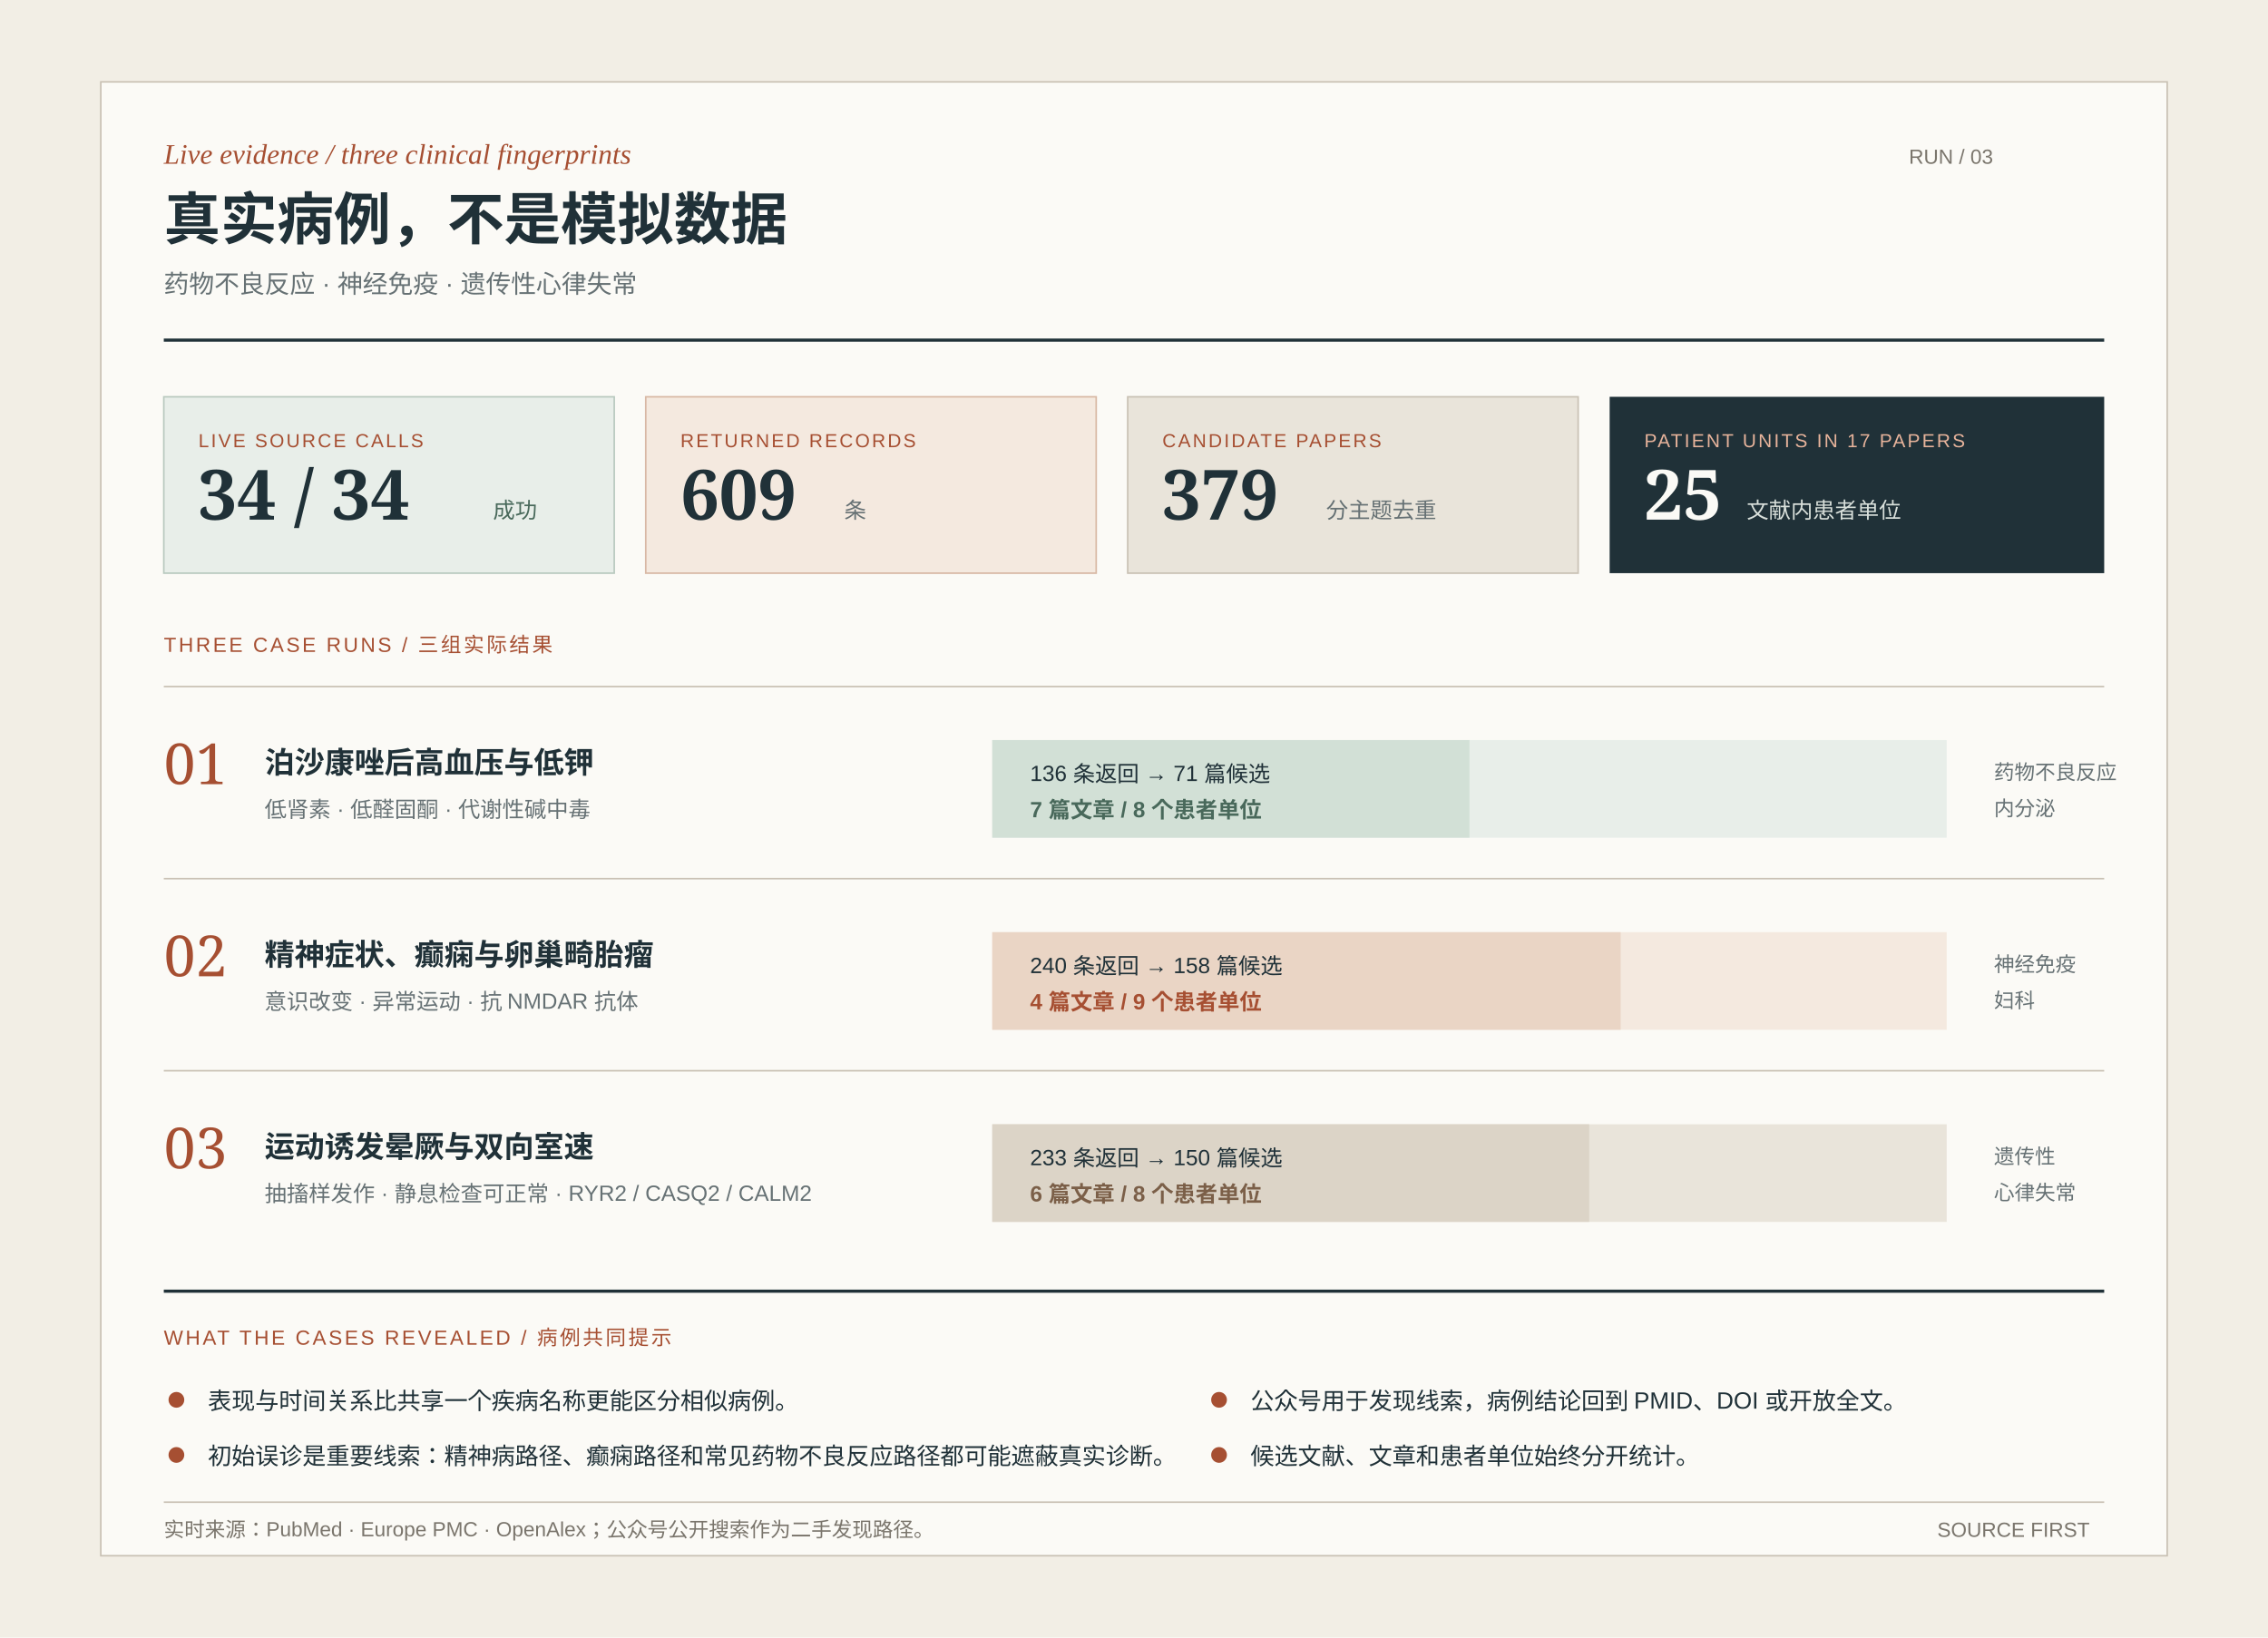
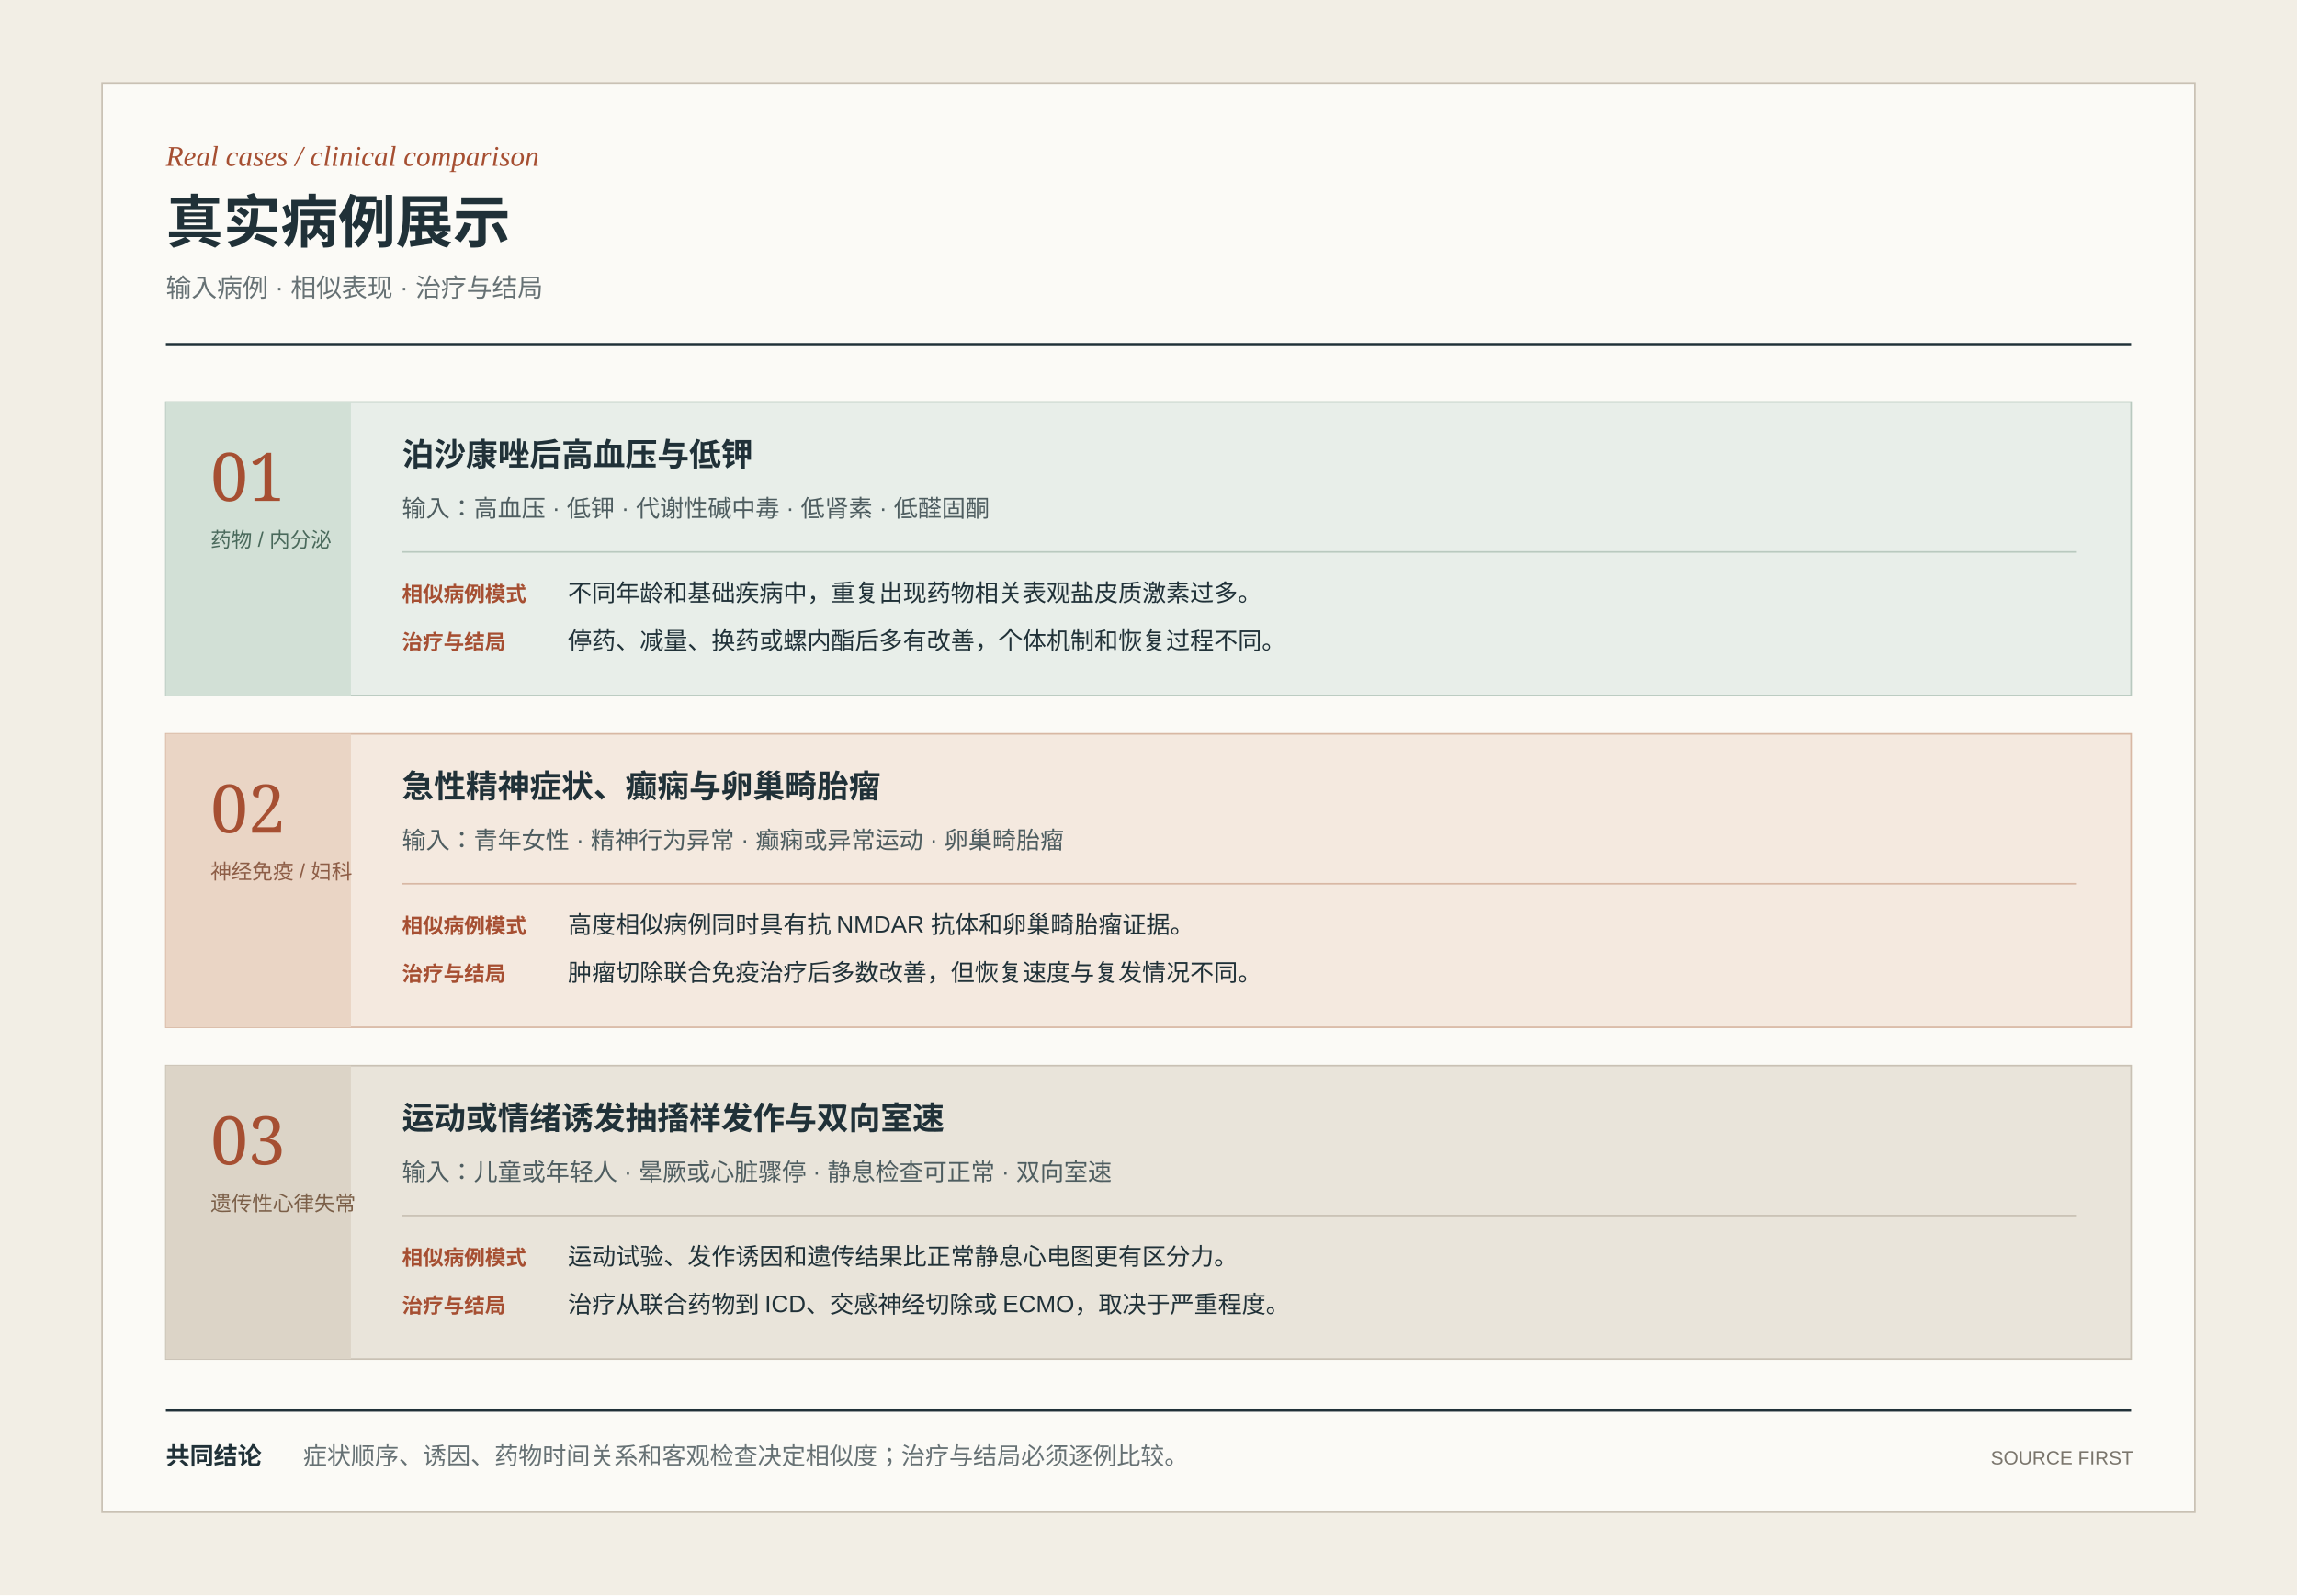
- <svg xmlns="http://www.w3.org/2000/svg" width="1440" height="1040" viewBox="0 0 1440 1040" role="img" aria-labelledby="title desc">
-   <rect width="1440" height="1040" fill="#f2eee5" />
-   <rect x="64" y="52" width="1312" height="936" fill="#fbfaf6" stroke="#c9c1b4" />
+ <svg xmlns="http://www.w3.org/2000/svg" width="1440" height="1000" viewBox="0 0 1440 1000" role="img" aria-labelledby="title desc">
+   <rect width="1440" height="1000" fill="#f2eee5" />
+   <rect x="64" y="52" width="1312" height="896" fill="#fbfaf6" stroke="#c9c1b4" />
  <g font-family="Arial, 'PingFang SC', 'Microsoft YaHei', sans-serif">
-     <text x="104" y="104" fill="#a64f32" font-family="Georgia, 'Times New Roman', serif" font-size="18" font-style="italic">Live evidence / three clinical fingerprints</text>
-     <text x="104" y="152" fill="#203138" font-family="Georgia, 'Songti SC', serif" font-size="36" font-weight="700">真实病例，不是模拟数据</text>
-     <text x="104" y="186" fill="#667174" font-size="16">药物不良反应 · 神经免疫 · 遗传性心律失常</text>
-     <text x="1212" y="104" fill="#7a756c" font-size="13">RUN / 03</text>
+     <text x="104" y="104" fill="#a64f32" font-family="Georgia, 'Times New Roman', serif" font-size="18" font-style="italic">Real cases / clinical comparison</text>
+     <text x="104" y="152" fill="#203138" font-family="Georgia, 'Songti SC', serif" font-size="36" font-weight="700">真实病例展示</text>
+     <text x="104" y="186" fill="#667174" font-size="16">输入病例 · 相似表现 · 治疗与结局</text>
    <path d="M104 216H1336" stroke="#203138" stroke-width="2" />
    <g transform="translate(104 252)">
-       <rect width="286" height="112" fill="#e8eee9" stroke="#b9c9bf" />
-       <text x="22" y="32" fill="#a64f32" font-size="12" letter-spacing="1.3">LIVE SOURCE CALLS</text>
-       <text x="22" y="78" fill="#203138" font-family="Georgia, serif" font-size="44" font-weight="700">34 / 34</text>
-       <text x="209" y="77" fill="#49695b" font-size="14">成功</text>
+       <rect width="1232" height="184" fill="#e8eee9" stroke="#b9c9bf" />
+       <rect width="116" height="184" fill="#d2e0d6" />
+       <text x="28" y="62" fill="#a64f32" font-family="Georgia, serif" font-size="42">01</text>
+       <text x="28" y="91" fill="#49695b" font-size="13">药物 / 内分泌</text>
+       <text x="148" y="40" fill="#203138" font-size="20" font-weight="700">泊沙康唑后高血压与低钾</text>
+       <text x="148" y="72" fill="#4e5d60" font-size="15">输入：高血压 · 低钾 · 代谢性碱中毒 · 低肾素 · 低醛固酮</text>
+       <path d="M148 94H1198" stroke="#b9c9bf" />
+       <text x="148" y="125" fill="#a64f32" font-size="13" font-weight="700">相似病例模式</text>
+       <text x="252" y="125" fill="#203138" font-size="15">不同年龄和基础疾病中，重复出现药物相关表观盐皮质激素过多。</text>
+       <text x="148" y="155" fill="#a64f32" font-size="13" font-weight="700">治疗与结局</text>
+       <text x="252" y="155" fill="#203138" font-size="15">停药、减量、换药或螺内酯后多有改善，个体机制和恢复过程不同。</text>
    </g>
-     <g transform="translate(410 252)">
-       <rect width="286" height="112" fill="#f4e9df" stroke="#d8b8a4" />
-       <text x="22" y="32" fill="#a64f32" font-size="12" letter-spacing="1.3">RETURNED RECORDS</text>
-       <text x="22" y="78" fill="#203138" font-family="Georgia, serif" font-size="44" font-weight="700">609</text>
-       <text x="126" y="77" fill="#667174" font-size="14">条</text>
+     <g transform="translate(104 460)">
+       <rect width="1232" height="184" fill="#f4e9df" stroke="#d8b8a4" />
+       <rect width="116" height="184" fill="#ead5c5" />
+       <text x="28" y="62" fill="#a64f32" font-family="Georgia, serif" font-size="42">02</text>
+       <text x="28" y="91" fill="#8d5d46" font-size="13">神经免疫 / 妇科</text>
+       <text x="148" y="40" fill="#203138" font-size="20" font-weight="700">急性精神症状、癫痫与卵巢畸胎瘤</text>
+       <text x="148" y="72" fill="#4e5d60" font-size="15">输入：青年女性 · 精神行为异常 · 癫痫或异常运动 · 卵巢畸胎瘤</text>
+       <path d="M148 94H1198" stroke="#d8b8a4" />
+       <text x="148" y="125" fill="#a64f32" font-size="13" font-weight="700">相似病例模式</text>
+       <text x="252" y="125" fill="#203138" font-size="15">高度相似病例同时具有抗 NMDAR 抗体和卵巢畸胎瘤证据。</text>
+       <text x="148" y="155" fill="#a64f32" font-size="13" font-weight="700">治疗与结局</text>
+       <text x="252" y="155" fill="#203138" font-size="15">肿瘤切除联合免疫治疗后多数改善，但恢复速度与复发情况不同。</text>
    </g>
-     <g transform="translate(716 252)">
-       <rect width="286" height="112" fill="#e9e4da" stroke="#c9c1b4" />
-       <text x="22" y="32" fill="#a64f32" font-size="12" letter-spacing="1.3">CANDIDATE PAPERS</text>
-       <text x="22" y="78" fill="#203138" font-family="Georgia, serif" font-size="44" font-weight="700">379</text>
-       <text x="126" y="77" fill="#667174" font-size="14">分主题去重</text>
+     <g transform="translate(104 668)">
+       <rect width="1232" height="184" fill="#e9e4da" stroke="#c9c1b4" />
+       <rect width="116" height="184" fill="#dcd4c7" />
+       <text x="28" y="62" fill="#a64f32" font-family="Georgia, serif" font-size="42">03</text>
+       <text x="28" y="91" fill="#7b5f48" font-size="13">遗传性心律失常</text>
+       <text x="148" y="40" fill="#203138" font-size="20" font-weight="700">运动或情绪诱发抽搐样发作与双向室速</text>
+       <text x="148" y="72" fill="#4e5d60" font-size="15">输入：儿童或年轻人 · 晕厥或心脏骤停 · 静息检查可正常 · 双向室速</text>
+       <path d="M148 94H1198" stroke="#c9c1b4" />
+       <text x="148" y="125" fill="#a64f32" font-size="13" font-weight="700">相似病例模式</text>
+       <text x="252" y="125" fill="#203138" font-size="15">运动试验、发作诱因和遗传结果比正常静息心电图更有区分力。</text>
+       <text x="148" y="155" fill="#a64f32" font-size="13" font-weight="700">治疗与结局</text>
+       <text x="252" y="155" fill="#203138" font-size="15">治疗从联合药物到 ICD、交感神经切除或 ECMO，取决于严重程度。</text>
    </g>
-     <g transform="translate(1022 252)">
-       <rect width="314" height="112" fill="#203138" />
-       <text x="22" y="32" fill="#e7b39b" font-size="12" letter-spacing="1.3">PATIENT UNITS IN 17 PAPERS</text>
-       <text x="22" y="78" fill="#fbfaf6" font-family="Georgia, serif" font-size="44" font-weight="700">25</text>
-       <text x="87" y="77" fill="#d9e0db" font-size="14">文献内患者单位</text>
-     </g>
-     <text x="104" y="414" fill="#a64f32" font-size="13" letter-spacing="1.5">THREE CASE RUNS / 三组实际结果</text>
-     <path d="M104 436H1336" stroke="#c9c1b4" />
-     <g transform="translate(104 470)">
-       <text x="0" y="28" fill="#a64f32" font-family="Georgia, serif" font-size="36">01</text>
-       <text x="64" y="21" fill="#203138" font-size="19" font-weight="700">泊沙康唑后高血压与低钾</text>
-       <text x="64" y="49" fill="#667174" font-size="14">低肾素 · 低醛固酮 · 代谢性碱中毒</text>
-       <rect x="526" y="0" width="606" height="62" fill="#e8eee9" />
-       <rect x="526" y="0" width="303" height="62" fill="#d2e0d6" />
-       <text x="550" y="26" fill="#203138" font-size="14">136 条返回 → 71 篇候选</text>
-       <text x="550" y="49" fill="#49695b" font-size="14" font-weight="700">7 篇文章 / 8 个患者单位</text>
-       <text x="1162" y="25" fill="#667174" font-size="13">药物不良反应</text>
-       <text x="1162" y="48" fill="#667174" font-size="13">内分泌</text>
-     </g>
-     <path d="M104 558H1336" stroke="#c9c1b4" />
-     <g transform="translate(104 592)">
-       <text x="0" y="28" fill="#a64f32" font-family="Georgia, serif" font-size="36">02</text>
-       <text x="64" y="21" fill="#203138" font-size="19" font-weight="700">精神症状、癫痫与卵巢畸胎瘤</text>
-       <text x="64" y="49" fill="#667174" font-size="14">意识改变 · 异常运动 · 抗 NMDAR 抗体</text>
-       <rect x="526" y="0" width="606" height="62" fill="#f4e9df" />
-       <rect x="526" y="0" width="399" height="62" fill="#ead5c5" />
-       <text x="550" y="26" fill="#203138" font-size="14">240 条返回 → 158 篇候选</text>
-       <text x="550" y="49" fill="#a64f32" font-size="14" font-weight="700">4 篇文章 / 9 个患者单位</text>
-       <text x="1162" y="25" fill="#667174" font-size="13">神经免疫</text>
-       <text x="1162" y="48" fill="#667174" font-size="13">妇科</text>
-     </g>
-     <path d="M104 680H1336" stroke="#c9c1b4" />
-     <g transform="translate(104 714)">
-       <text x="0" y="28" fill="#a64f32" font-family="Georgia, serif" font-size="36">03</text>
-       <text x="64" y="21" fill="#203138" font-size="19" font-weight="700">运动诱发晕厥与双向室速</text>
-       <text x="64" y="49" fill="#667174" font-size="14">抽搐样发作 · 静息检查可正常 · RYR2 / CASQ2 / CALM2</text>
-       <rect x="526" y="0" width="606" height="62" fill="#e9e4da" />
-       <rect x="526" y="0" width="379" height="62" fill="#dcd4c7" />
-       <text x="550" y="26" fill="#203138" font-size="14">233 条返回 → 150 篇候选</text>
-       <text x="550" y="49" fill="#7b5f48" font-size="14" font-weight="700">6 篇文章 / 8 个患者单位</text>
-       <text x="1162" y="25" fill="#667174" font-size="13">遗传性</text>
-       <text x="1162" y="48" fill="#667174" font-size="13">心律失常</text>
-     </g>
-     <path d="M104 820H1336" stroke="#203138" stroke-width="2" />
-     <text x="104" y="854" fill="#a64f32" font-size="13" letter-spacing="1.5">WHAT THE CASES REVEALED / 病例共同提示</text>
-     <circle cx="112" cy="889" r="5" fill="#a64f32" />
-     <text x="132" y="895" fill="#203138" font-size="15">表现与时间关系比共享一个疾病名称更能区分相似病例。</text>
-     <circle cx="112" cy="924" r="5" fill="#a64f32" />
-     <text x="132" y="930" fill="#203138" font-size="15">初始误诊是重要线索：精神病路径、癫痫路径和常见药物不良反应路径都可能遮蔽真实诊断。</text>
-     <circle cx="774" cy="889" r="5" fill="#a64f32" />
-     <text x="794" y="895" fill="#203138" font-size="15">公众号用于发现线索，病例结论回到 PMID、DOI 或开放全文。</text>
-     <circle cx="774" cy="924" r="5" fill="#a64f32" />
-     <text x="794" y="930" fill="#203138" font-size="15">候选文献、文章和患者单位始终分开统计。</text>
-     <path d="M104 954H1336" stroke="#c9c1b4" />
-     <text x="104" y="976" fill="#7a756c" font-size="13">实时来源：PubMed · Europe PMC · OpenAlex；公众号公开搜索作为二手发现路径。</text>
-     <text x="1230" y="976" fill="#7a756c" font-size="13">SOURCE FIRST</text>
+     <path d="M104 884H1336" stroke="#203138" stroke-width="2" />
+     <text x="104" y="918" fill="#203138" font-size="15" font-weight="700">共同结论</text>
+     <text x="190" y="918" fill="#667174" font-size="15">症状顺序、诱因、药物时间关系和客观检查决定相似度；治疗与结局必须逐例比较。</text>
+     <text x="1248" y="918" fill="#7a756c" font-size="12">SOURCE FIRST</text>
  </g>
</svg>
